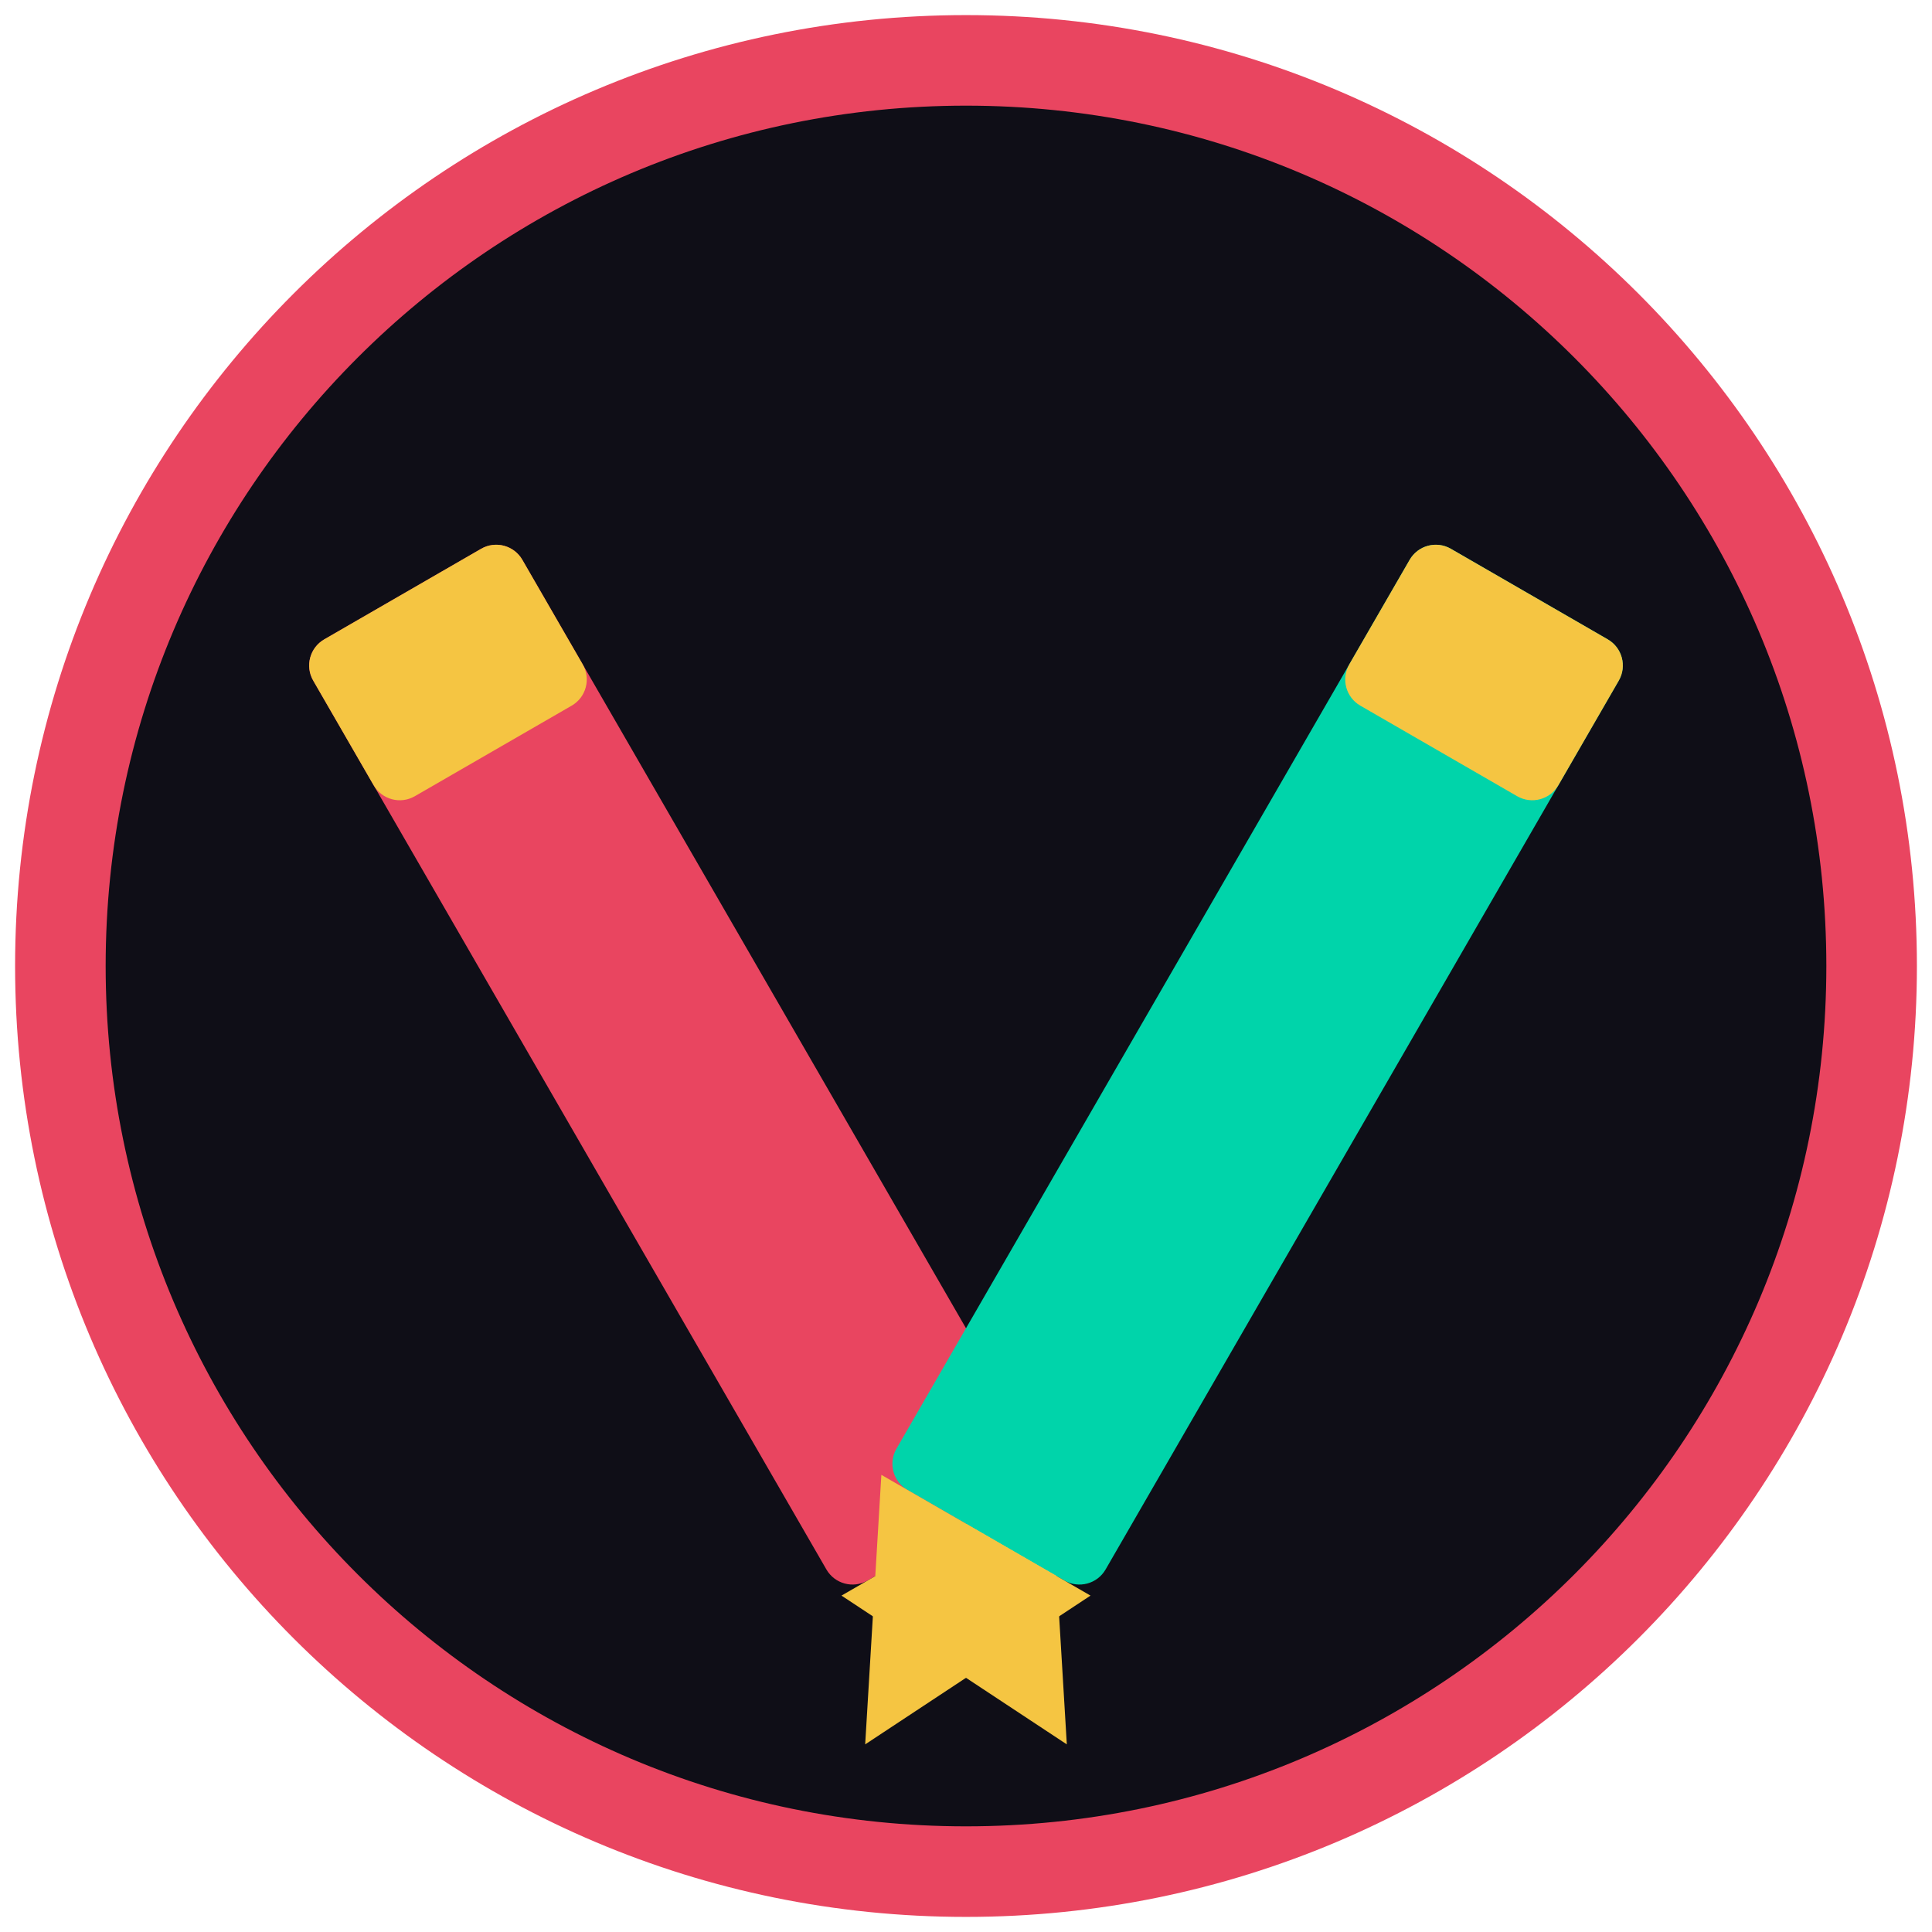
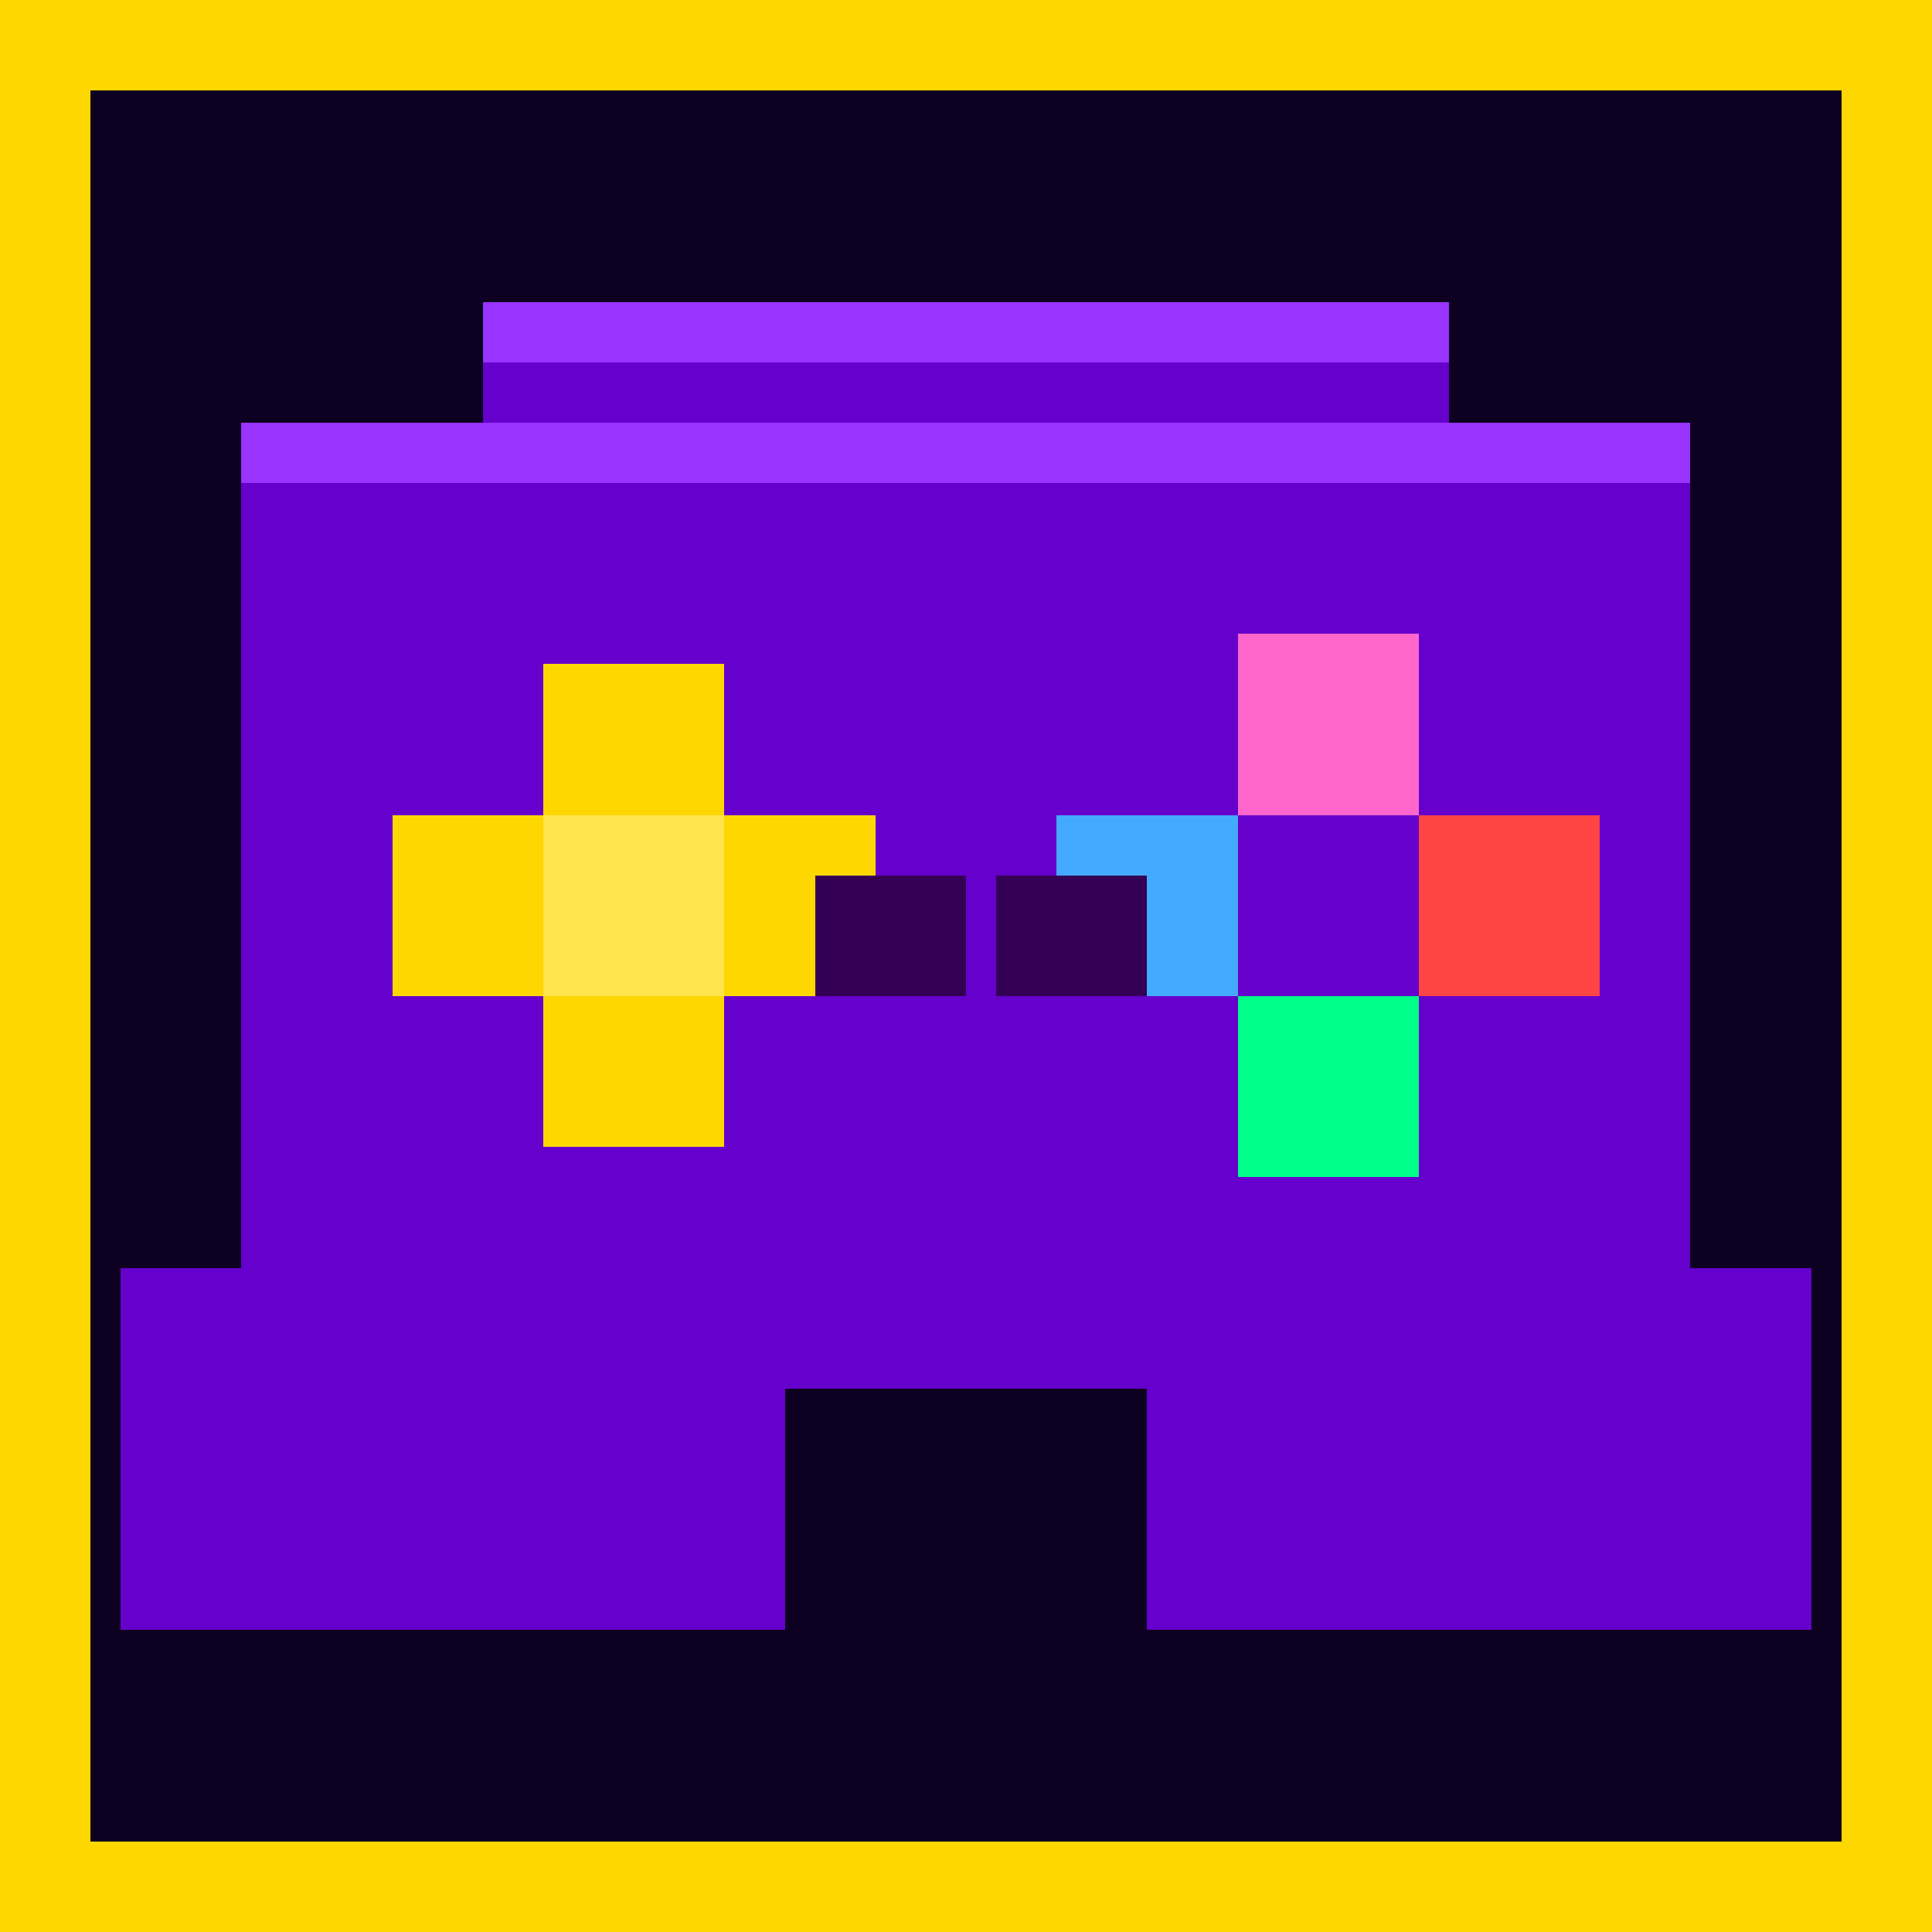
- <svg xmlns="http://www.w3.org/2000/svg" viewBox="0 0 64 64">
-   <circle cx="32" cy="32" r="30" fill="#0f0e17" stroke="#e94560" stroke-width="3" />
-   <g transform="rotate(-30 32 32)">
-     <rect x="18" y="12" width="8" height="36" rx="1" fill="#e94560" />
-     <polygon points="18,48 26,48 22,56" fill="#f5c542" />
-     <rect x="18" y="12" width="8" height="6" rx="1" fill="#f5c542" />
-   </g>
-   <g transform="rotate(30 32 32)">
-     <rect x="38" y="12" width="8" height="36" rx="1" fill="#00d4aa" />
-     <polygon points="38,48 46,48 42,56" fill="#f5c542" />
-     <rect x="38" y="12" width="8" height="6" rx="1" fill="#f5c542" />
-   </g>
+ <svg xmlns="http://www.w3.org/2000/svg" viewBox="0 0 64 64" shape-rendering="crispEdges">
+   <rect width="64" height="64" fill="#0d0020" />
+   <rect x="16" y="10" width="32" height="4" fill="#6600cc" />
+   <rect x="8" y="14" width="48" height="32" fill="#6600cc" />
+   <rect x="4" y="42" width="22" height="12" fill="#6600cc" />
+   <rect x="38" y="42" width="22" height="12" fill="#6600cc" />
+   <rect x="16" y="10" width="32" height="2" fill="#9933FF" />
+   <rect x="8" y="14" width="48" height="2" fill="#9933FF" />
+   <rect x="13" y="27" width="16" height="6" fill="#FFD700" />
+   <rect x="18" y="22" width="6" height="16" fill="#FFD700" />
+   <rect x="18" y="27" width="6" height="6" fill="#FFE44D" />
+   <rect x="41" y="21" width="6" height="6" fill="#FF66CC" />
+   <rect x="47" y="27" width="6" height="6" fill="#FF4444" />
+   <rect x="41" y="33" width="6" height="6" fill="#00FF88" />
+   <rect x="35" y="27" width="6" height="6" fill="#44AAFF" />
+   <rect x="27" y="29" width="5" height="4" fill="#330055" />
+   <rect x="33" y="29" width="5" height="4" fill="#330055" />
+   <rect x="0" y="0" width="64" height="3" fill="#FFD700" />
+   <rect x="0" y="61" width="64" height="3" fill="#FFD700" />
+   <rect x="0" y="0" width="3" height="64" fill="#FFD700" />
+   <rect x="61" y="0" width="3" height="64" fill="#FFD700" />
</svg>
